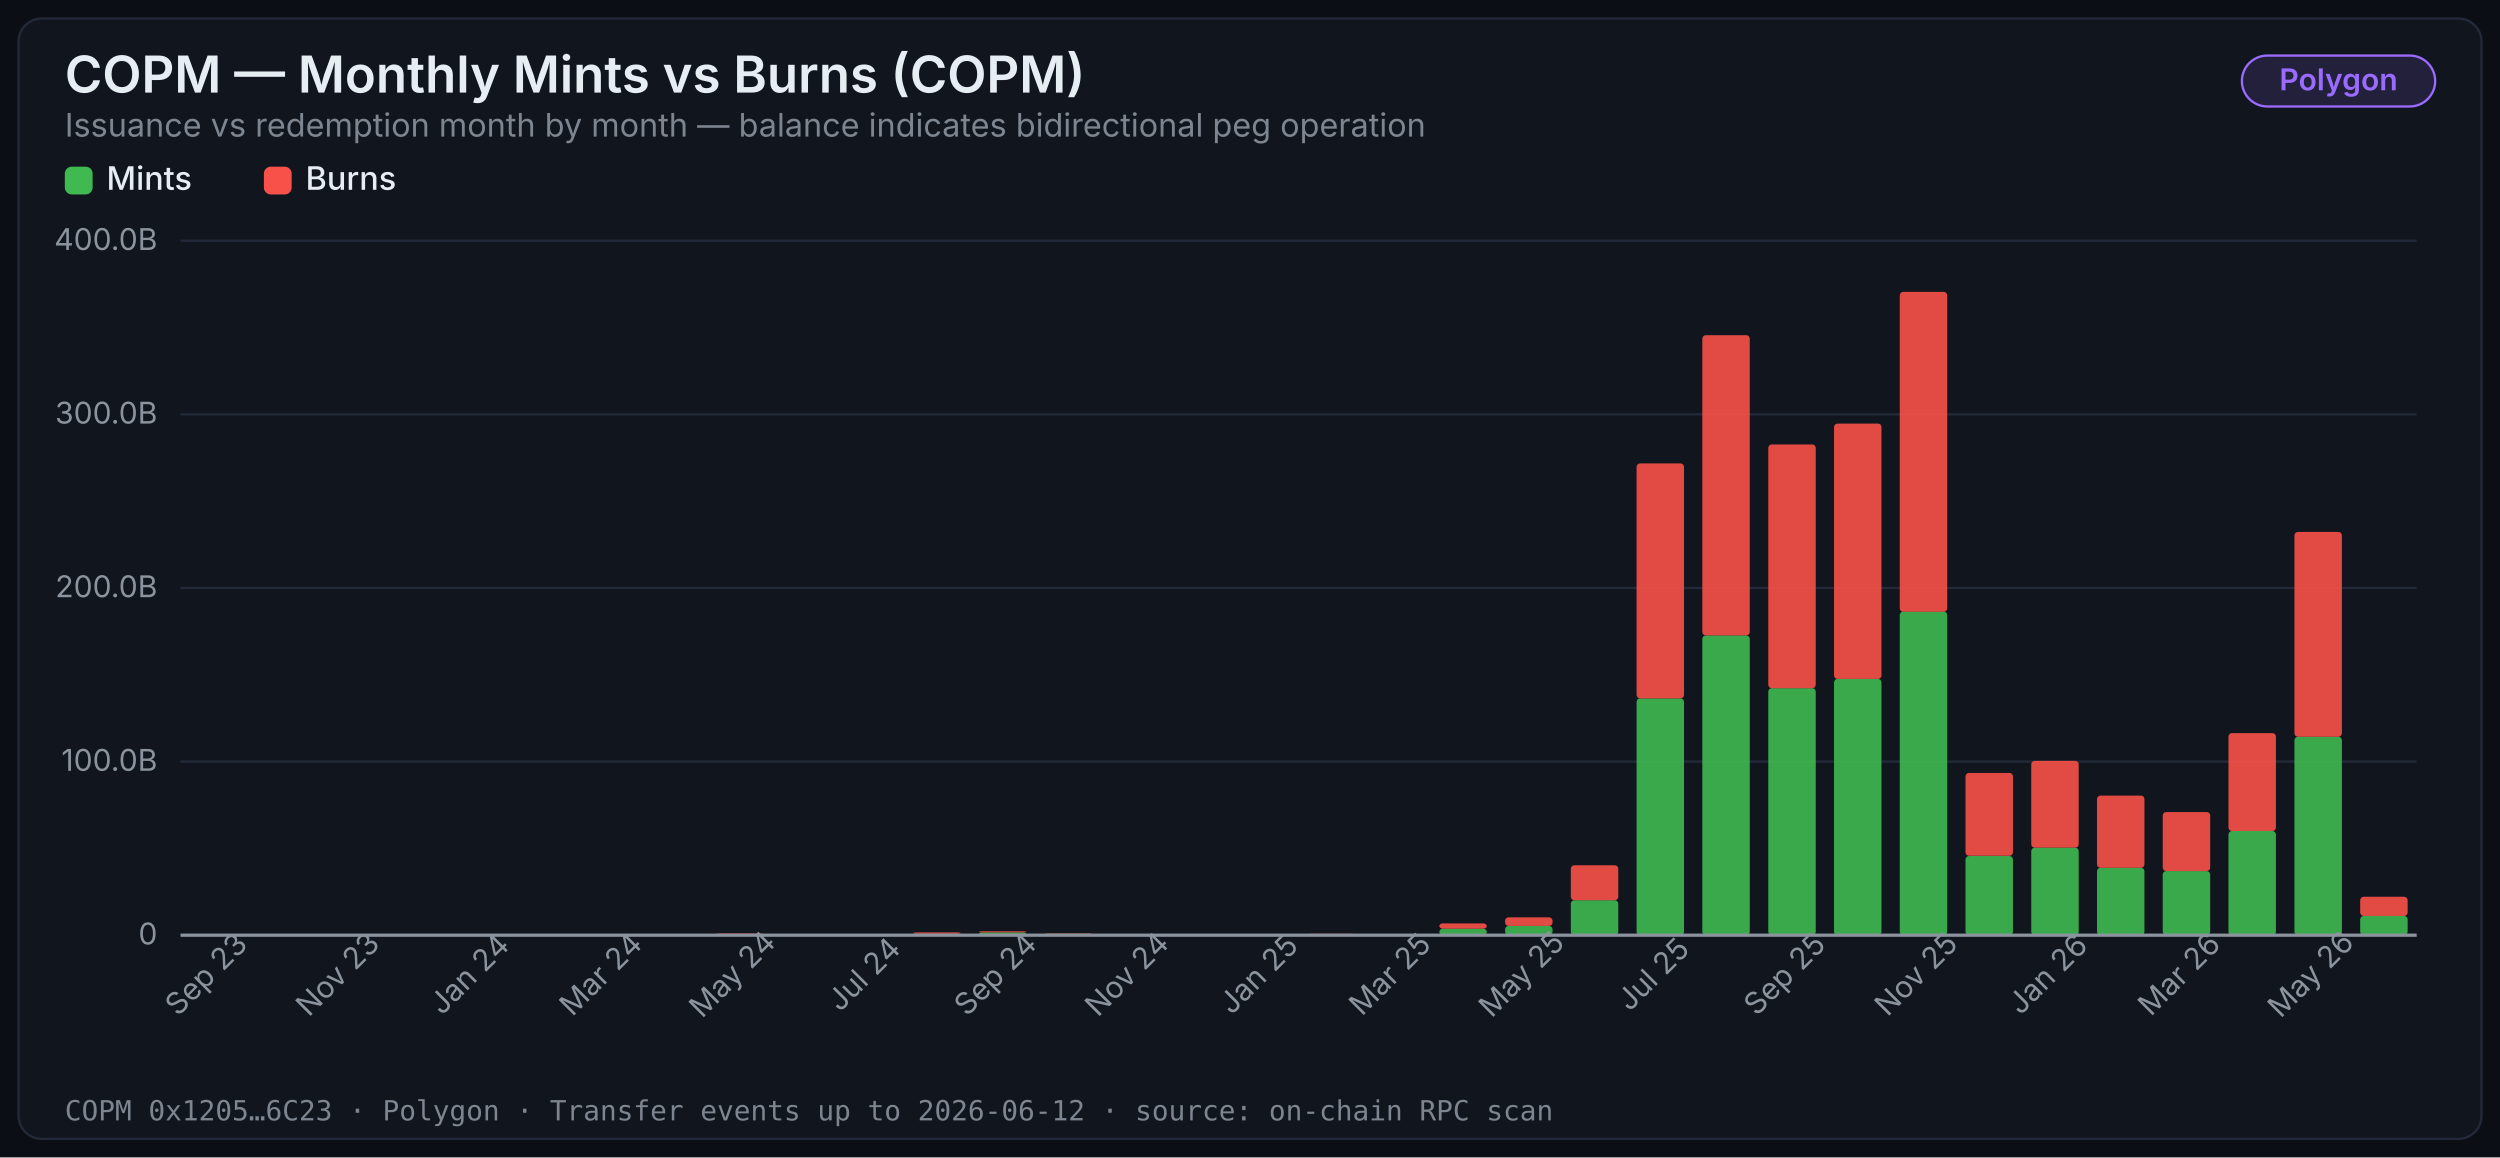
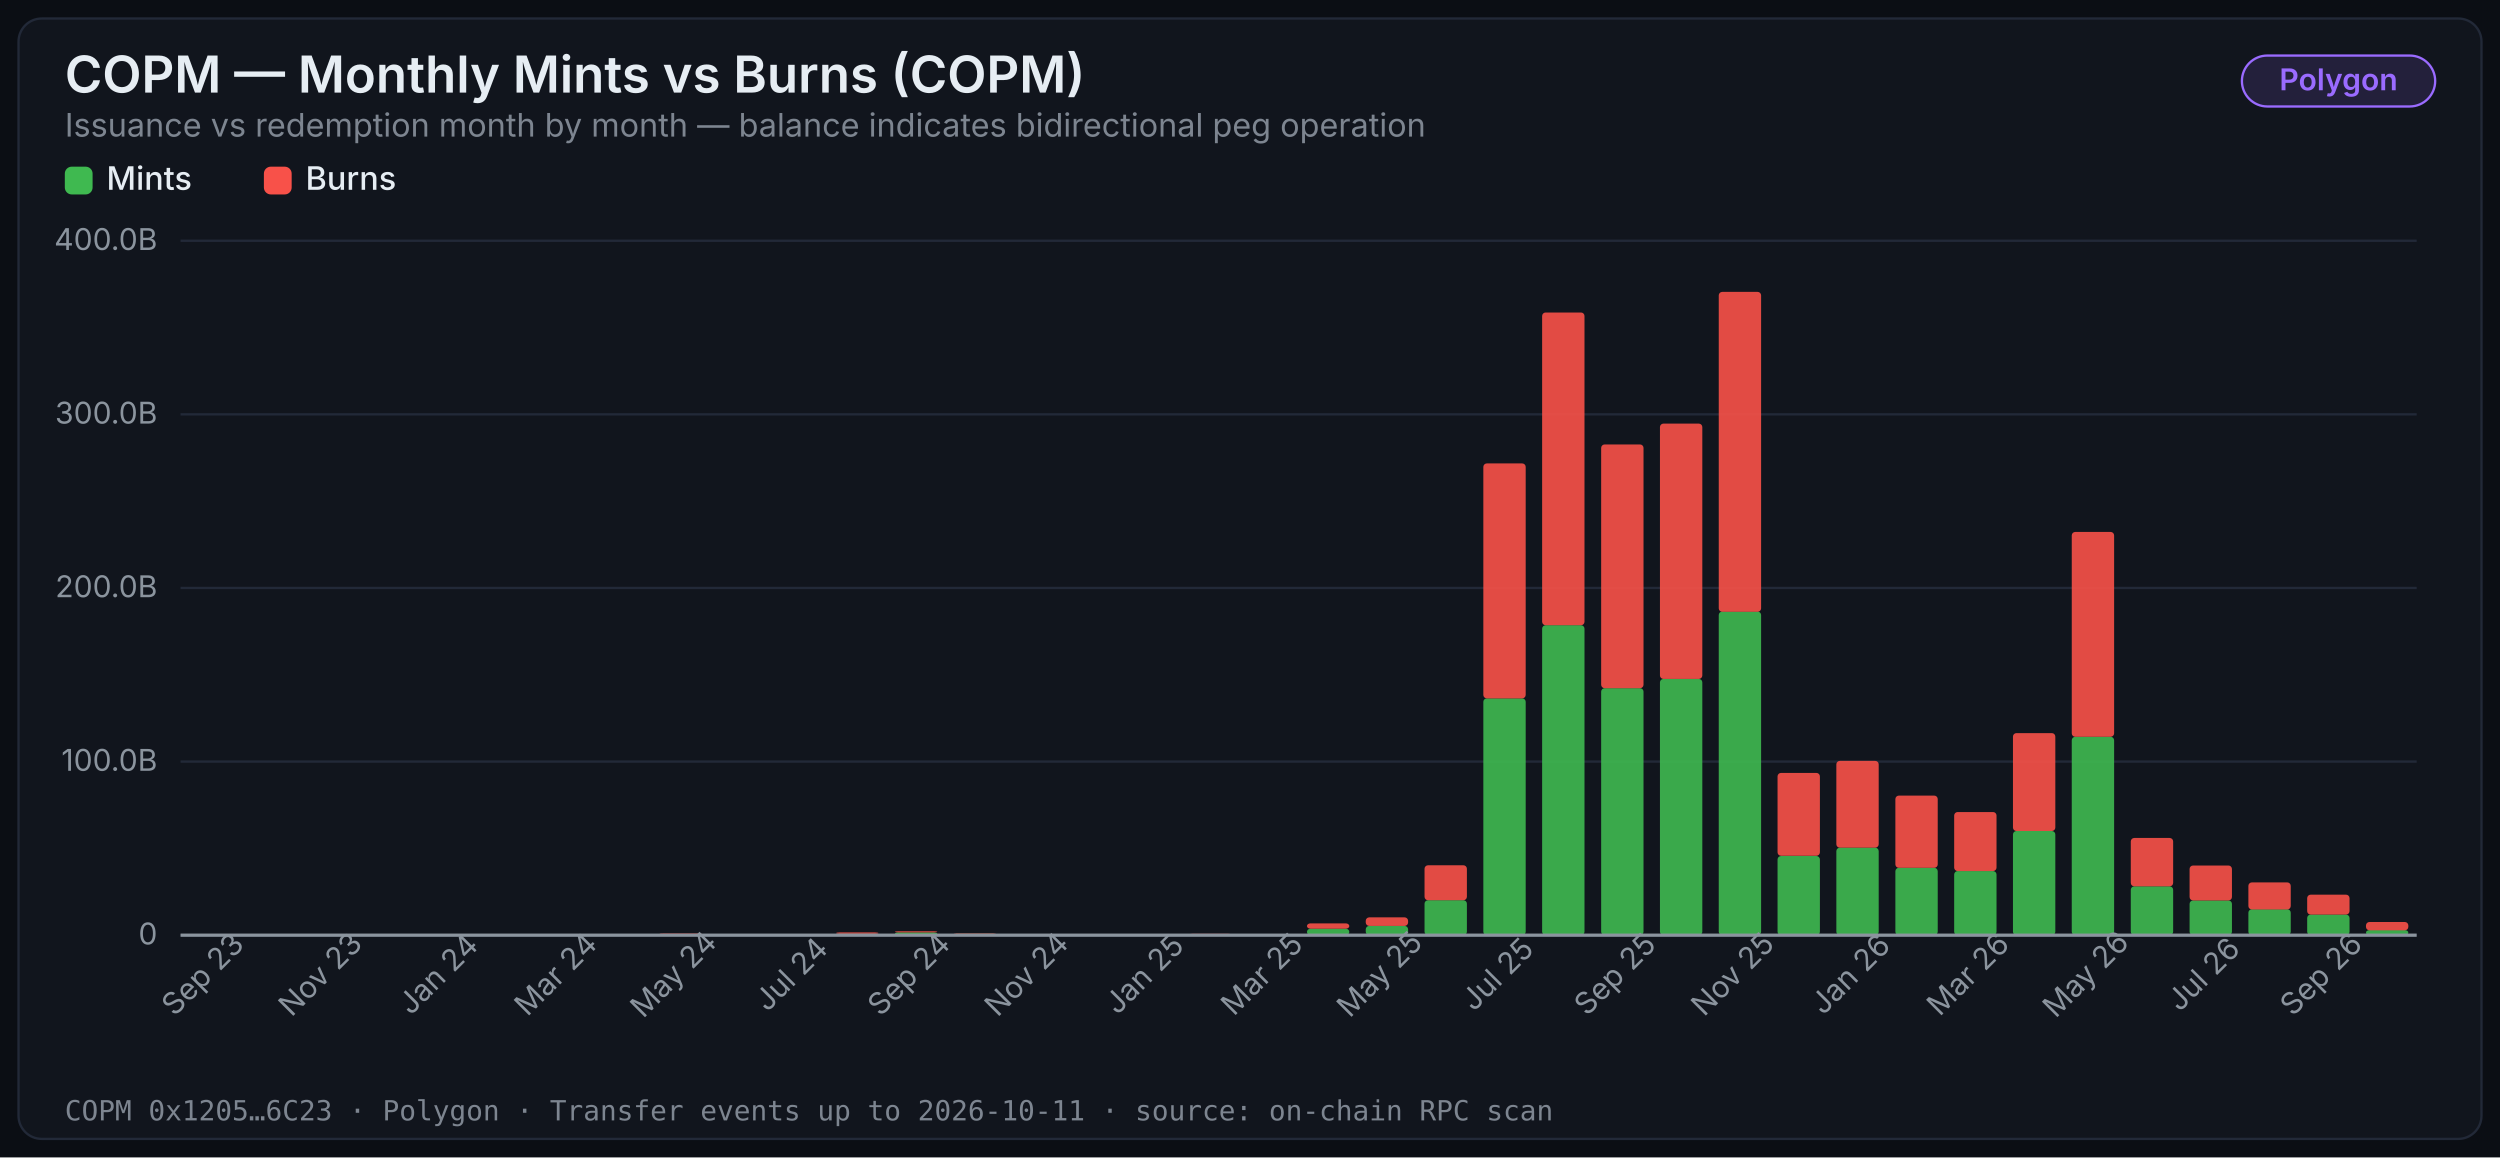
<svg xmlns="http://www.w3.org/2000/svg" width="1080" height="500" viewBox="0 0 1080 500" role="img" aria-label="COPM — Monthly Mints vs Burns (COPM)">
  <style>
    .title { font: 600 22px -apple-system, 'Segoe UI', system-ui, sans-serif; fill: #e6edf3; }
    .subtitle { font: 400 14px -apple-system, 'Segoe UI', system-ui, sans-serif; fill: #7d8590; }
    .axis { font: 400 13px -apple-system, 'Segoe UI', system-ui, sans-serif; fill: #8b949e; }
    .label { font: 500 14px -apple-system, 'Segoe UI', system-ui, sans-serif; fill: #e6edf3; }
    .annot { font: 600 13px -apple-system, 'Segoe UI', system-ui, sans-serif; }
    .badge { font: 600 13px -apple-system, 'Segoe UI', system-ui, sans-serif; }
    .footer { font: 400 12px ui-monospace, 'SF Mono', Menlo, monospace; fill: #7d8590; }
  </style>
  <defs />
  <rect width="1080" height="500" fill="#0b0e14" />
  <rect x="8" y="8" width="1064" height="484" rx="10" fill="#11151d" stroke="#222938" stroke-width="1" />
  <text x="28" y="40" class="title">COPM — Monthly Mints vs Burns (COPM)</text>
  <rect x="968.5" y="24" width="83.5" height="22" rx="11" fill="#9a6bff22" stroke="#9a6bff" stroke-width="1" />
  <text x="1010.25" y="39" class="badge" fill="#9a6bff" text-anchor="middle">Polygon</text>
  <text x="28" y="59" class="subtitle">Issuance vs redemption month by month — balance indicates bidirectional peg operation</text>
  <line x1="78" y1="404" x2="1044" y2="404" stroke="#222938" stroke-width="1" />
  <text x="68" y="408" class="axis" text-anchor="end">0</text>
  <line x1="78" y1="329" x2="1044" y2="329" stroke="#222938" stroke-width="1" />
  <text x="68" y="333" class="axis" text-anchor="end">100.0B</text>
  <line x1="78" y1="254" x2="1044" y2="254" stroke="#222938" stroke-width="1" />
  <text x="68" y="258" class="axis" text-anchor="end">200.0B</text>
  <line x1="78" y1="179" x2="1044" y2="179" stroke="#222938" stroke-width="1" />
  <text x="68" y="183" class="axis" text-anchor="end">300.0B</text>
  <line x1="78" y1="104" x2="1044" y2="104" stroke="#222938" stroke-width="1" />
  <text x="68" y="108" class="axis" text-anchor="end">400.0B</text>
  <rect x="28" y="72" width="12" height="12" rx="3" fill="#3fb950" />
  <text x="46" y="82" class="label">Mints</text>
  <rect x="114" y="72" width="12" height="12" rx="3" fill="#f85149" />
  <text x="132" y="82" class="label">Burns</text>
-   <rect x="82.0" y="404.0" width="20.5" height="0.0" fill="#3fb950" fill-opacity="0.9" rx="1.5" />
-   <rect x="82.0" y="404.0" width="20.5" height="0.0" fill="#f85149" fill-opacity="0.9" rx="1.5" />
-   <text x="92.206" y="424" class="axis" text-anchor="middle" transform="rotate(-45 92.20588 424)">Sep 23</text>
-   <rect x="110.4" y="403.9" width="20.5" height="0.1" fill="#3fb950" fill-opacity="0.9" rx="1.5" />
-   <rect x="110.4" y="403.9" width="20.5" height="0.0" fill="#f85149" fill-opacity="0.9" rx="1.5" />
-   <rect x="138.8" y="403.5" width="20.5" height="0.5" fill="#3fb950" fill-opacity="0.9" rx="1.5" />
-   <rect x="138.8" y="403.5" width="20.5" height="0.0" fill="#f85149" fill-opacity="0.9" rx="1.5" />
-   <text x="149.029" y="424" class="axis" text-anchor="middle" transform="rotate(-45 149.0294 424)">Nov 23</text>
-   <rect x="167.2" y="404.0" width="20.5" height="0.0" fill="#3fb950" fill-opacity="0.9" rx="1.5" />
-   <rect x="167.2" y="404.0" width="20.5" height="0.0" fill="#f85149" fill-opacity="0.9" rx="1.5" />
-   <rect x="195.6" y="404.0" width="20.5" height="0.0" fill="#3fb950" fill-opacity="0.9" rx="1.5" />
-   <rect x="195.6" y="404.0" width="20.5" height="0.0" fill="#f85149" fill-opacity="0.9" rx="1.5" />
-   <text x="205.853" y="424" class="axis" text-anchor="middle" transform="rotate(-45 205.8529 424)">Jan 24</text>
-   <rect x="224.0" y="403.9" width="20.5" height="0.1" fill="#3fb950" fill-opacity="0.9" rx="1.5" />
-   <rect x="224.0" y="403.9" width="20.5" height="0.0" fill="#f85149" fill-opacity="0.9" rx="1.5" />
-   <rect x="252.4" y="403.9" width="20.5" height="0.1" fill="#3fb950" fill-opacity="0.9" rx="1.5" />
-   <rect x="252.4" y="403.9" width="20.5" height="0.0" fill="#f85149" fill-opacity="0.9" rx="1.5" />
-   <text x="262.676" y="424" class="axis" text-anchor="middle" transform="rotate(-45 262.6765 424)">Mar 24</text>
-   <rect x="280.9" y="404.0" width="20.5" height="0.0" fill="#3fb950" fill-opacity="0.9" rx="1.5" />
-   <rect x="280.9" y="404.0" width="20.5" height="0.0" fill="#f85149" fill-opacity="0.9" rx="1.5" />
-   <rect x="309.3" y="403.6" width="20.5" height="0.4" fill="#3fb950" fill-opacity="0.9" rx="1.5" />
-   <rect x="309.3" y="403.3" width="20.5" height="0.3" fill="#f85149" fill-opacity="0.9" rx="1.5" />
-   <text x="319.5" y="424" class="axis" text-anchor="middle" transform="rotate(-45 319.5 424)">May 24</text>
-   <rect x="337.7" y="403.8" width="20.5" height="0.2" fill="#3fb950" fill-opacity="0.9" rx="1.5" />
-   <rect x="337.7" y="403.8" width="20.5" height="0.1" fill="#f85149" fill-opacity="0.9" rx="1.5" />
-   <rect x="366.1" y="403.7" width="20.5" height="0.3" fill="#3fb950" fill-opacity="0.9" rx="1.5" />
-   <rect x="366.1" y="403.7" width="20.5" height="0.0" fill="#f85149" fill-opacity="0.9" rx="1.5" />
-   <text x="376.324" y="424" class="axis" text-anchor="middle" transform="rotate(-45 376.3235 424)">Jul 24</text>
-   <rect x="394.5" y="403.4" width="20.5" height="0.6" fill="#3fb950" fill-opacity="0.9" rx="1.5" />
-   <rect x="394.5" y="402.8" width="20.5" height="0.6" fill="#f85149" fill-opacity="0.9" rx="1.5" />
-   <rect x="422.9" y="402.8" width="20.5" height="1.2" fill="#3fb950" fill-opacity="0.9" rx="1.5" />
-   <rect x="422.9" y="402.3" width="20.5" height="0.5" fill="#f85149" fill-opacity="0.9" rx="1.5" />
-   <text x="433.147" y="424" class="axis" text-anchor="middle" transform="rotate(-45 433.1471 424)">Sep 24</text>
-   <rect x="451.3" y="403.4" width="20.5" height="0.6" fill="#3fb950" fill-opacity="0.9" rx="1.5" />
-   <rect x="451.3" y="403.2" width="20.5" height="0.2" fill="#f85149" fill-opacity="0.9" rx="1.5" />
-   <rect x="479.7" y="403.8" width="20.5" height="0.2" fill="#3fb950" fill-opacity="0.9" rx="1.5" />
-   <rect x="479.7" y="403.7" width="20.5" height="0.0" fill="#f85149" fill-opacity="0.9" rx="1.5" />
-   <text x="489.971" y="424" class="axis" text-anchor="middle" transform="rotate(-45 489.9706 424)">Nov 24</text>
-   <rect x="508.2" y="403.8" width="20.5" height="0.2" fill="#3fb950" fill-opacity="0.9" rx="1.5" />
-   <rect x="508.2" y="403.8" width="20.5" height="0.0" fill="#f85149" fill-opacity="0.9" rx="1.5" />
-   <rect x="536.6" y="404.0" width="20.5" height="0.0" fill="#3fb950" fill-opacity="0.9" rx="1.5" />
-   <rect x="536.6" y="403.9" width="20.5" height="0.0" fill="#f85149" fill-opacity="0.9" rx="1.5" />
-   <text x="546.794" y="424" class="axis" text-anchor="middle" transform="rotate(-45 546.7941 424)">Jan 25</text>
-   <rect x="565.0" y="403.9" width="20.5" height="0.1" fill="#3fb950" fill-opacity="0.9" rx="1.5" />
-   <rect x="565.0" y="403.4" width="20.5" height="0.6" fill="#f85149" fill-opacity="0.9" rx="1.5" />
-   <rect x="593.4" y="403.8" width="20.5" height="0.2" fill="#3fb950" fill-opacity="0.9" rx="1.5" />
-   <rect x="593.4" y="403.6" width="20.5" height="0.3" fill="#f85149" fill-opacity="0.9" rx="1.5" />
-   <text x="603.618" y="424" class="axis" text-anchor="middle" transform="rotate(-45 603.6176 424)">Mar 25</text>
-   <rect x="621.8" y="401.2" width="20.5" height="2.8" fill="#3fb950" fill-opacity="0.9" rx="1.5" />
-   <rect x="621.8" y="398.9" width="20.5" height="2.3" fill="#f85149" fill-opacity="0.9" rx="1.5" />
-   <rect x="650.2" y="400.0" width="20.5" height="4.0" fill="#3fb950" fill-opacity="0.9" rx="1.5" />
-   <rect x="650.2" y="396.3" width="20.5" height="3.7" fill="#f85149" fill-opacity="0.9" rx="1.5" />
-   <text x="660.441" y="424" class="axis" text-anchor="middle" transform="rotate(-45 660.4412 424)">May 25</text>
-   <rect x="678.6" y="388.9" width="20.5" height="15.1" fill="#3fb950" fill-opacity="0.9" rx="1.5" />
-   <rect x="678.6" y="373.8" width="20.5" height="15.1" fill="#f85149" fill-opacity="0.9" rx="1.5" />
-   <rect x="707.0" y="301.7" width="20.5" height="102.3" fill="#3fb950" fill-opacity="0.9" rx="1.5" />
-   <rect x="707.0" y="200.2" width="20.5" height="101.5" fill="#f85149" fill-opacity="0.9" rx="1.5" />
-   <text x="717.265" y="424" class="axis" text-anchor="middle" transform="rotate(-45 717.2647 424)">Jul 25</text>
-   <rect x="735.4" y="274.5" width="20.5" height="129.5" fill="#3fb950" fill-opacity="0.9" rx="1.5" />
-   <rect x="735.4" y="144.8" width="20.5" height="129.7" fill="#f85149" fill-opacity="0.9" rx="1.5" />
-   <rect x="763.9" y="297.3" width="20.5" height="106.7" fill="#3fb950" fill-opacity="0.9" rx="1.5" />
-   <rect x="763.9" y="192.0" width="20.5" height="105.3" fill="#f85149" fill-opacity="0.9" rx="1.5" />
-   <text x="774.088" y="424" class="axis" text-anchor="middle" transform="rotate(-45 774.0882 424)">Sep 25</text>
-   <rect x="792.3" y="293.3" width="20.5" height="110.7" fill="#3fb950" fill-opacity="0.9" rx="1.5" />
-   <rect x="792.3" y="183.0" width="20.5" height="110.3" fill="#f85149" fill-opacity="0.9" rx="1.5" />
-   <rect x="820.7" y="264.2" width="20.5" height="139.8" fill="#3fb950" fill-opacity="0.9" rx="1.5" />
-   <rect x="820.7" y="126.1" width="20.5" height="138.2" fill="#f85149" fill-opacity="0.9" rx="1.5" />
-   <text x="830.912" y="424" class="axis" text-anchor="middle" transform="rotate(-45 830.9118 424)">Nov 25</text>
-   <rect x="849.1" y="369.8" width="20.5" height="34.2" fill="#3fb950" fill-opacity="0.9" rx="1.5" />
-   <rect x="849.1" y="333.9" width="20.5" height="35.8" fill="#f85149" fill-opacity="0.9" rx="1.5" />
-   <rect x="877.5" y="366.2" width="20.5" height="37.8" fill="#3fb950" fill-opacity="0.9" rx="1.5" />
-   <rect x="877.5" y="328.7" width="20.5" height="37.5" fill="#f85149" fill-opacity="0.9" rx="1.5" />
-   <text x="887.735" y="424" class="axis" text-anchor="middle" transform="rotate(-45 887.7353 424)">Jan 26</text>
-   <rect x="905.9" y="374.9" width="20.5" height="29.1" fill="#3fb950" fill-opacity="0.9" rx="1.5" />
-   <rect x="905.9" y="343.7" width="20.5" height="31.2" fill="#f85149" fill-opacity="0.9" rx="1.5" />
-   <rect x="934.3" y="376.3" width="20.5" height="27.7" fill="#3fb950" fill-opacity="0.9" rx="1.5" />
-   <rect x="934.3" y="350.8" width="20.5" height="25.5" fill="#f85149" fill-opacity="0.9" rx="1.5" />
-   <text x="944.559" y="424" class="axis" text-anchor="middle" transform="rotate(-45 944.5588 424)">Mar 26</text>
-   <rect x="962.7" y="359.0" width="20.5" height="45.0" fill="#3fb950" fill-opacity="0.9" rx="1.5" />
-   <rect x="962.7" y="316.7" width="20.5" height="42.3" fill="#f85149" fill-opacity="0.9" rx="1.5" />
-   <rect x="991.2" y="318.3" width="20.5" height="85.7" fill="#3fb950" fill-opacity="0.9" rx="1.5" />
-   <rect x="991.2" y="229.8" width="20.5" height="88.5" fill="#f85149" fill-opacity="0.9" rx="1.5" />
-   <text x="1001.382" y="424" class="axis" text-anchor="middle" transform="rotate(-45 1001.382 424)">May 26</text>
-   <rect x="1019.6" y="395.7" width="20.5" height="8.3" fill="#3fb950" fill-opacity="0.9" rx="1.5" />
-   <rect x="1019.6" y="387.4" width="20.5" height="8.3" fill="#f85149" fill-opacity="0.9" rx="1.5" />
+   <rect x="81.6" y="404.0" width="18.3" height="0.0" fill="#3fb950" fill-opacity="0.9" rx="1.5" />
+   <rect x="81.6" y="404.0" width="18.3" height="0.0" fill="#f85149" fill-opacity="0.9" rx="1.5" />
+   <text x="90.711" y="424" class="axis" text-anchor="middle" transform="rotate(-45 90.71053 424)">Sep 23</text>
+   <rect x="107.0" y="403.9" width="18.3" height="0.1" fill="#3fb950" fill-opacity="0.9" rx="1.5" />
+   <rect x="107.0" y="403.9" width="18.3" height="0.0" fill="#f85149" fill-opacity="0.9" rx="1.5" />
+   <rect x="132.4" y="403.5" width="18.3" height="0.5" fill="#3fb950" fill-opacity="0.9" rx="1.5" />
+   <rect x="132.4" y="403.5" width="18.3" height="0.0" fill="#f85149" fill-opacity="0.9" rx="1.5" />
+   <text x="141.553" y="424" class="axis" text-anchor="middle" transform="rotate(-45 141.5526 424)">Nov 23</text>
+   <rect x="157.8" y="404.0" width="18.3" height="0.0" fill="#3fb950" fill-opacity="0.9" rx="1.5" />
+   <rect x="157.8" y="404.0" width="18.3" height="0.0" fill="#f85149" fill-opacity="0.9" rx="1.5" />
+   <rect x="183.2" y="404.0" width="18.3" height="0.0" fill="#3fb950" fill-opacity="0.9" rx="1.5" />
+   <rect x="183.2" y="404.0" width="18.3" height="0.0" fill="#f85149" fill-opacity="0.9" rx="1.5" />
+   <text x="192.395" y="424" class="axis" text-anchor="middle" transform="rotate(-45 192.3947 424)">Jan 24</text>
+   <rect x="208.7" y="403.9" width="18.3" height="0.1" fill="#3fb950" fill-opacity="0.9" rx="1.5" />
+   <rect x="208.7" y="403.9" width="18.3" height="0.0" fill="#f85149" fill-opacity="0.9" rx="1.5" />
+   <rect x="234.1" y="403.9" width="18.3" height="0.1" fill="#3fb950" fill-opacity="0.9" rx="1.5" />
+   <rect x="234.1" y="403.9" width="18.3" height="0.0" fill="#f85149" fill-opacity="0.9" rx="1.5" />
+   <text x="243.237" y="424" class="axis" text-anchor="middle" transform="rotate(-45 243.2368 424)">Mar 24</text>
+   <rect x="259.5" y="404.0" width="18.3" height="0.0" fill="#3fb950" fill-opacity="0.9" rx="1.5" />
+   <rect x="259.5" y="404.0" width="18.3" height="0.0" fill="#f85149" fill-opacity="0.9" rx="1.5" />
+   <rect x="284.9" y="403.6" width="18.3" height="0.4" fill="#3fb950" fill-opacity="0.9" rx="1.5" />
+   <rect x="284.9" y="403.3" width="18.3" height="0.3" fill="#f85149" fill-opacity="0.9" rx="1.5" />
+   <text x="294.079" y="424" class="axis" text-anchor="middle" transform="rotate(-45 294.0789 424)">May 24</text>
+   <rect x="310.3" y="403.8" width="18.3" height="0.2" fill="#3fb950" fill-opacity="0.9" rx="1.5" />
+   <rect x="310.3" y="403.8" width="18.3" height="0.1" fill="#f85149" fill-opacity="0.9" rx="1.5" />
+   <rect x="335.8" y="403.7" width="18.3" height="0.3" fill="#3fb950" fill-opacity="0.9" rx="1.5" />
+   <rect x="335.8" y="403.7" width="18.3" height="0.0" fill="#f85149" fill-opacity="0.9" rx="1.5" />
+   <text x="344.921" y="424" class="axis" text-anchor="middle" transform="rotate(-45 344.9211 424)">Jul 24</text>
+   <rect x="361.2" y="403.4" width="18.3" height="0.6" fill="#3fb950" fill-opacity="0.9" rx="1.5" />
+   <rect x="361.2" y="402.8" width="18.3" height="0.6" fill="#f85149" fill-opacity="0.9" rx="1.5" />
+   <rect x="386.6" y="402.8" width="18.3" height="1.2" fill="#3fb950" fill-opacity="0.9" rx="1.5" />
+   <rect x="386.6" y="402.3" width="18.3" height="0.5" fill="#f85149" fill-opacity="0.9" rx="1.5" />
+   <text x="395.763" y="424" class="axis" text-anchor="middle" transform="rotate(-45 395.7632 424)">Sep 24</text>
+   <rect x="412.0" y="403.4" width="18.3" height="0.6" fill="#3fb950" fill-opacity="0.9" rx="1.5" />
+   <rect x="412.0" y="403.2" width="18.3" height="0.2" fill="#f85149" fill-opacity="0.9" rx="1.5" />
+   <rect x="437.5" y="403.8" width="18.3" height="0.2" fill="#3fb950" fill-opacity="0.9" rx="1.5" />
+   <rect x="437.5" y="403.7" width="18.3" height="0.0" fill="#f85149" fill-opacity="0.9" rx="1.5" />
+   <text x="446.605" y="424" class="axis" text-anchor="middle" transform="rotate(-45 446.6053 424)">Nov 24</text>
+   <rect x="462.9" y="403.8" width="18.3" height="0.2" fill="#3fb950" fill-opacity="0.9" rx="1.5" />
+   <rect x="462.9" y="403.8" width="18.3" height="0.0" fill="#f85149" fill-opacity="0.9" rx="1.5" />
+   <rect x="488.3" y="404.0" width="18.3" height="0.0" fill="#3fb950" fill-opacity="0.9" rx="1.5" />
+   <rect x="488.3" y="403.9" width="18.3" height="0.0" fill="#f85149" fill-opacity="0.9" rx="1.5" />
+   <text x="497.447" y="424" class="axis" text-anchor="middle" transform="rotate(-45 497.4474 424)">Jan 25</text>
+   <rect x="513.7" y="403.9" width="18.3" height="0.1" fill="#3fb950" fill-opacity="0.9" rx="1.5" />
+   <rect x="513.7" y="403.4" width="18.3" height="0.6" fill="#f85149" fill-opacity="0.9" rx="1.5" />
+   <rect x="539.1" y="403.8" width="18.3" height="0.2" fill="#3fb950" fill-opacity="0.9" rx="1.5" />
+   <rect x="539.1" y="403.6" width="18.3" height="0.3" fill="#f85149" fill-opacity="0.9" rx="1.5" />
+   <text x="548.289" y="424" class="axis" text-anchor="middle" transform="rotate(-45 548.2895 424)">Mar 25</text>
+   <rect x="564.6" y="401.2" width="18.3" height="2.8" fill="#3fb950" fill-opacity="0.9" rx="1.5" />
+   <rect x="564.6" y="398.9" width="18.3" height="2.3" fill="#f85149" fill-opacity="0.9" rx="1.5" />
+   <rect x="590.0" y="400.0" width="18.3" height="4.0" fill="#3fb950" fill-opacity="0.9" rx="1.5" />
+   <rect x="590.0" y="396.3" width="18.3" height="3.7" fill="#f85149" fill-opacity="0.9" rx="1.5" />
+   <text x="599.132" y="424" class="axis" text-anchor="middle" transform="rotate(-45 599.1316 424)">May 25</text>
+   <rect x="615.4" y="388.9" width="18.3" height="15.1" fill="#3fb950" fill-opacity="0.9" rx="1.5" />
+   <rect x="615.4" y="373.8" width="18.3" height="15.1" fill="#f85149" fill-opacity="0.9" rx="1.5" />
+   <rect x="640.8" y="301.7" width="18.3" height="102.3" fill="#3fb950" fill-opacity="0.9" rx="1.5" />
+   <rect x="640.8" y="200.2" width="18.3" height="101.5" fill="#f85149" fill-opacity="0.9" rx="1.5" />
+   <text x="649.974" y="424" class="axis" text-anchor="middle" transform="rotate(-45 649.9737 424)">Jul 25</text>
+   <rect x="666.2" y="270.1" width="18.3" height="133.9" fill="#3fb950" fill-opacity="0.9" rx="1.5" />
+   <rect x="666.2" y="135.0" width="18.3" height="135.1" fill="#f85149" fill-opacity="0.9" rx="1.5" />
+   <rect x="691.7" y="297.3" width="18.3" height="106.7" fill="#3fb950" fill-opacity="0.9" rx="1.5" />
+   <rect x="691.7" y="192.0" width="18.3" height="105.3" fill="#f85149" fill-opacity="0.9" rx="1.5" />
+   <text x="700.816" y="424" class="axis" text-anchor="middle" transform="rotate(-45 700.8158 424)">Sep 25</text>
+   <rect x="717.1" y="293.3" width="18.3" height="110.7" fill="#3fb950" fill-opacity="0.9" rx="1.5" />
+   <rect x="717.1" y="183.0" width="18.3" height="110.3" fill="#f85149" fill-opacity="0.9" rx="1.5" />
+   <rect x="742.5" y="264.2" width="18.3" height="139.8" fill="#3fb950" fill-opacity="0.9" rx="1.5" />
+   <rect x="742.5" y="126.1" width="18.3" height="138.2" fill="#f85149" fill-opacity="0.9" rx="1.5" />
+   <text x="751.658" y="424" class="axis" text-anchor="middle" transform="rotate(-45 751.6579 424)">Nov 25</text>
+   <rect x="767.9" y="369.8" width="18.3" height="34.2" fill="#3fb950" fill-opacity="0.9" rx="1.5" />
+   <rect x="767.9" y="333.9" width="18.3" height="35.8" fill="#f85149" fill-opacity="0.9" rx="1.5" />
+   <rect x="793.3" y="366.2" width="18.3" height="37.8" fill="#3fb950" fill-opacity="0.9" rx="1.5" />
+   <rect x="793.3" y="328.7" width="18.3" height="37.5" fill="#f85149" fill-opacity="0.9" rx="1.5" />
+   <text x="802.5" y="424" class="axis" text-anchor="middle" transform="rotate(-45 802.5 424)">Jan 26</text>
+   <rect x="818.8" y="374.9" width="18.3" height="29.1" fill="#3fb950" fill-opacity="0.9" rx="1.5" />
+   <rect x="818.8" y="343.7" width="18.3" height="31.2" fill="#f85149" fill-opacity="0.9" rx="1.5" />
+   <rect x="844.2" y="376.3" width="18.3" height="27.7" fill="#3fb950" fill-opacity="0.9" rx="1.5" />
+   <rect x="844.2" y="350.8" width="18.3" height="25.5" fill="#f85149" fill-opacity="0.9" rx="1.5" />
+   <text x="853.342" y="424" class="axis" text-anchor="middle" transform="rotate(-45 853.3421 424)">Mar 26</text>
+   <rect x="869.6" y="359.0" width="18.3" height="45.0" fill="#3fb950" fill-opacity="0.9" rx="1.5" />
+   <rect x="869.6" y="316.7" width="18.3" height="42.3" fill="#f85149" fill-opacity="0.9" rx="1.5" />
+   <rect x="895.0" y="318.3" width="18.3" height="85.7" fill="#3fb950" fill-opacity="0.9" rx="1.5" />
+   <rect x="895.0" y="229.8" width="18.3" height="88.5" fill="#f85149" fill-opacity="0.9" rx="1.5" />
+   <text x="904.184" y="424" class="axis" text-anchor="middle" transform="rotate(-45 904.1842 424)">May 26</text>
+   <rect x="920.5" y="382.9" width="18.3" height="21.1" fill="#3fb950" fill-opacity="0.9" rx="1.5" />
+   <rect x="920.5" y="362.0" width="18.3" height="20.9" fill="#f85149" fill-opacity="0.9" rx="1.5" />
+   <rect x="945.9" y="389.0" width="18.3" height="15.0" fill="#3fb950" fill-opacity="0.9" rx="1.5" />
+   <rect x="945.9" y="373.9" width="18.3" height="15.1" fill="#f85149" fill-opacity="0.9" rx="1.5" />
+   <text x="955.026" y="424" class="axis" text-anchor="middle" transform="rotate(-45 955.0263 424)">Jul 26</text>
+   <rect x="971.3" y="392.8" width="18.3" height="11.2" fill="#3fb950" fill-opacity="0.9" rx="1.5" />
+   <rect x="971.3" y="381.2" width="18.3" height="11.7" fill="#f85149" fill-opacity="0.9" rx="1.5" />
+   <rect x="996.7" y="395.1" width="18.3" height="8.9" fill="#3fb950" fill-opacity="0.9" rx="1.5" />
+   <rect x="996.7" y="386.5" width="18.3" height="8.6" fill="#f85149" fill-opacity="0.9" rx="1.5" />
+   <text x="1005.868" y="424" class="axis" text-anchor="middle" transform="rotate(-45 1005.868 424)">Sep 26</text>
+   <rect x="1022.1" y="401.8" width="18.3" height="2.2" fill="#3fb950" fill-opacity="0.9" rx="1.5" />
+   <rect x="1022.1" y="398.3" width="18.3" height="3.6" fill="#f85149" fill-opacity="0.9" rx="1.5" />
  <line x1="78" y1="404" x2="1044" y2="404" stroke="#8b949e" stroke-width="1.4" />
-   <text x="28" y="484" class="footer">COPM 0x1205…6C23 · Polygon · Transfer events up to 2026-06-12 · source: on-chain RPC scan</text>
+   <text x="28" y="484" class="footer">COPM 0x1205…6C23 · Polygon · Transfer events up to 2026-10-11 · source: on-chain RPC scan</text>
</svg>
